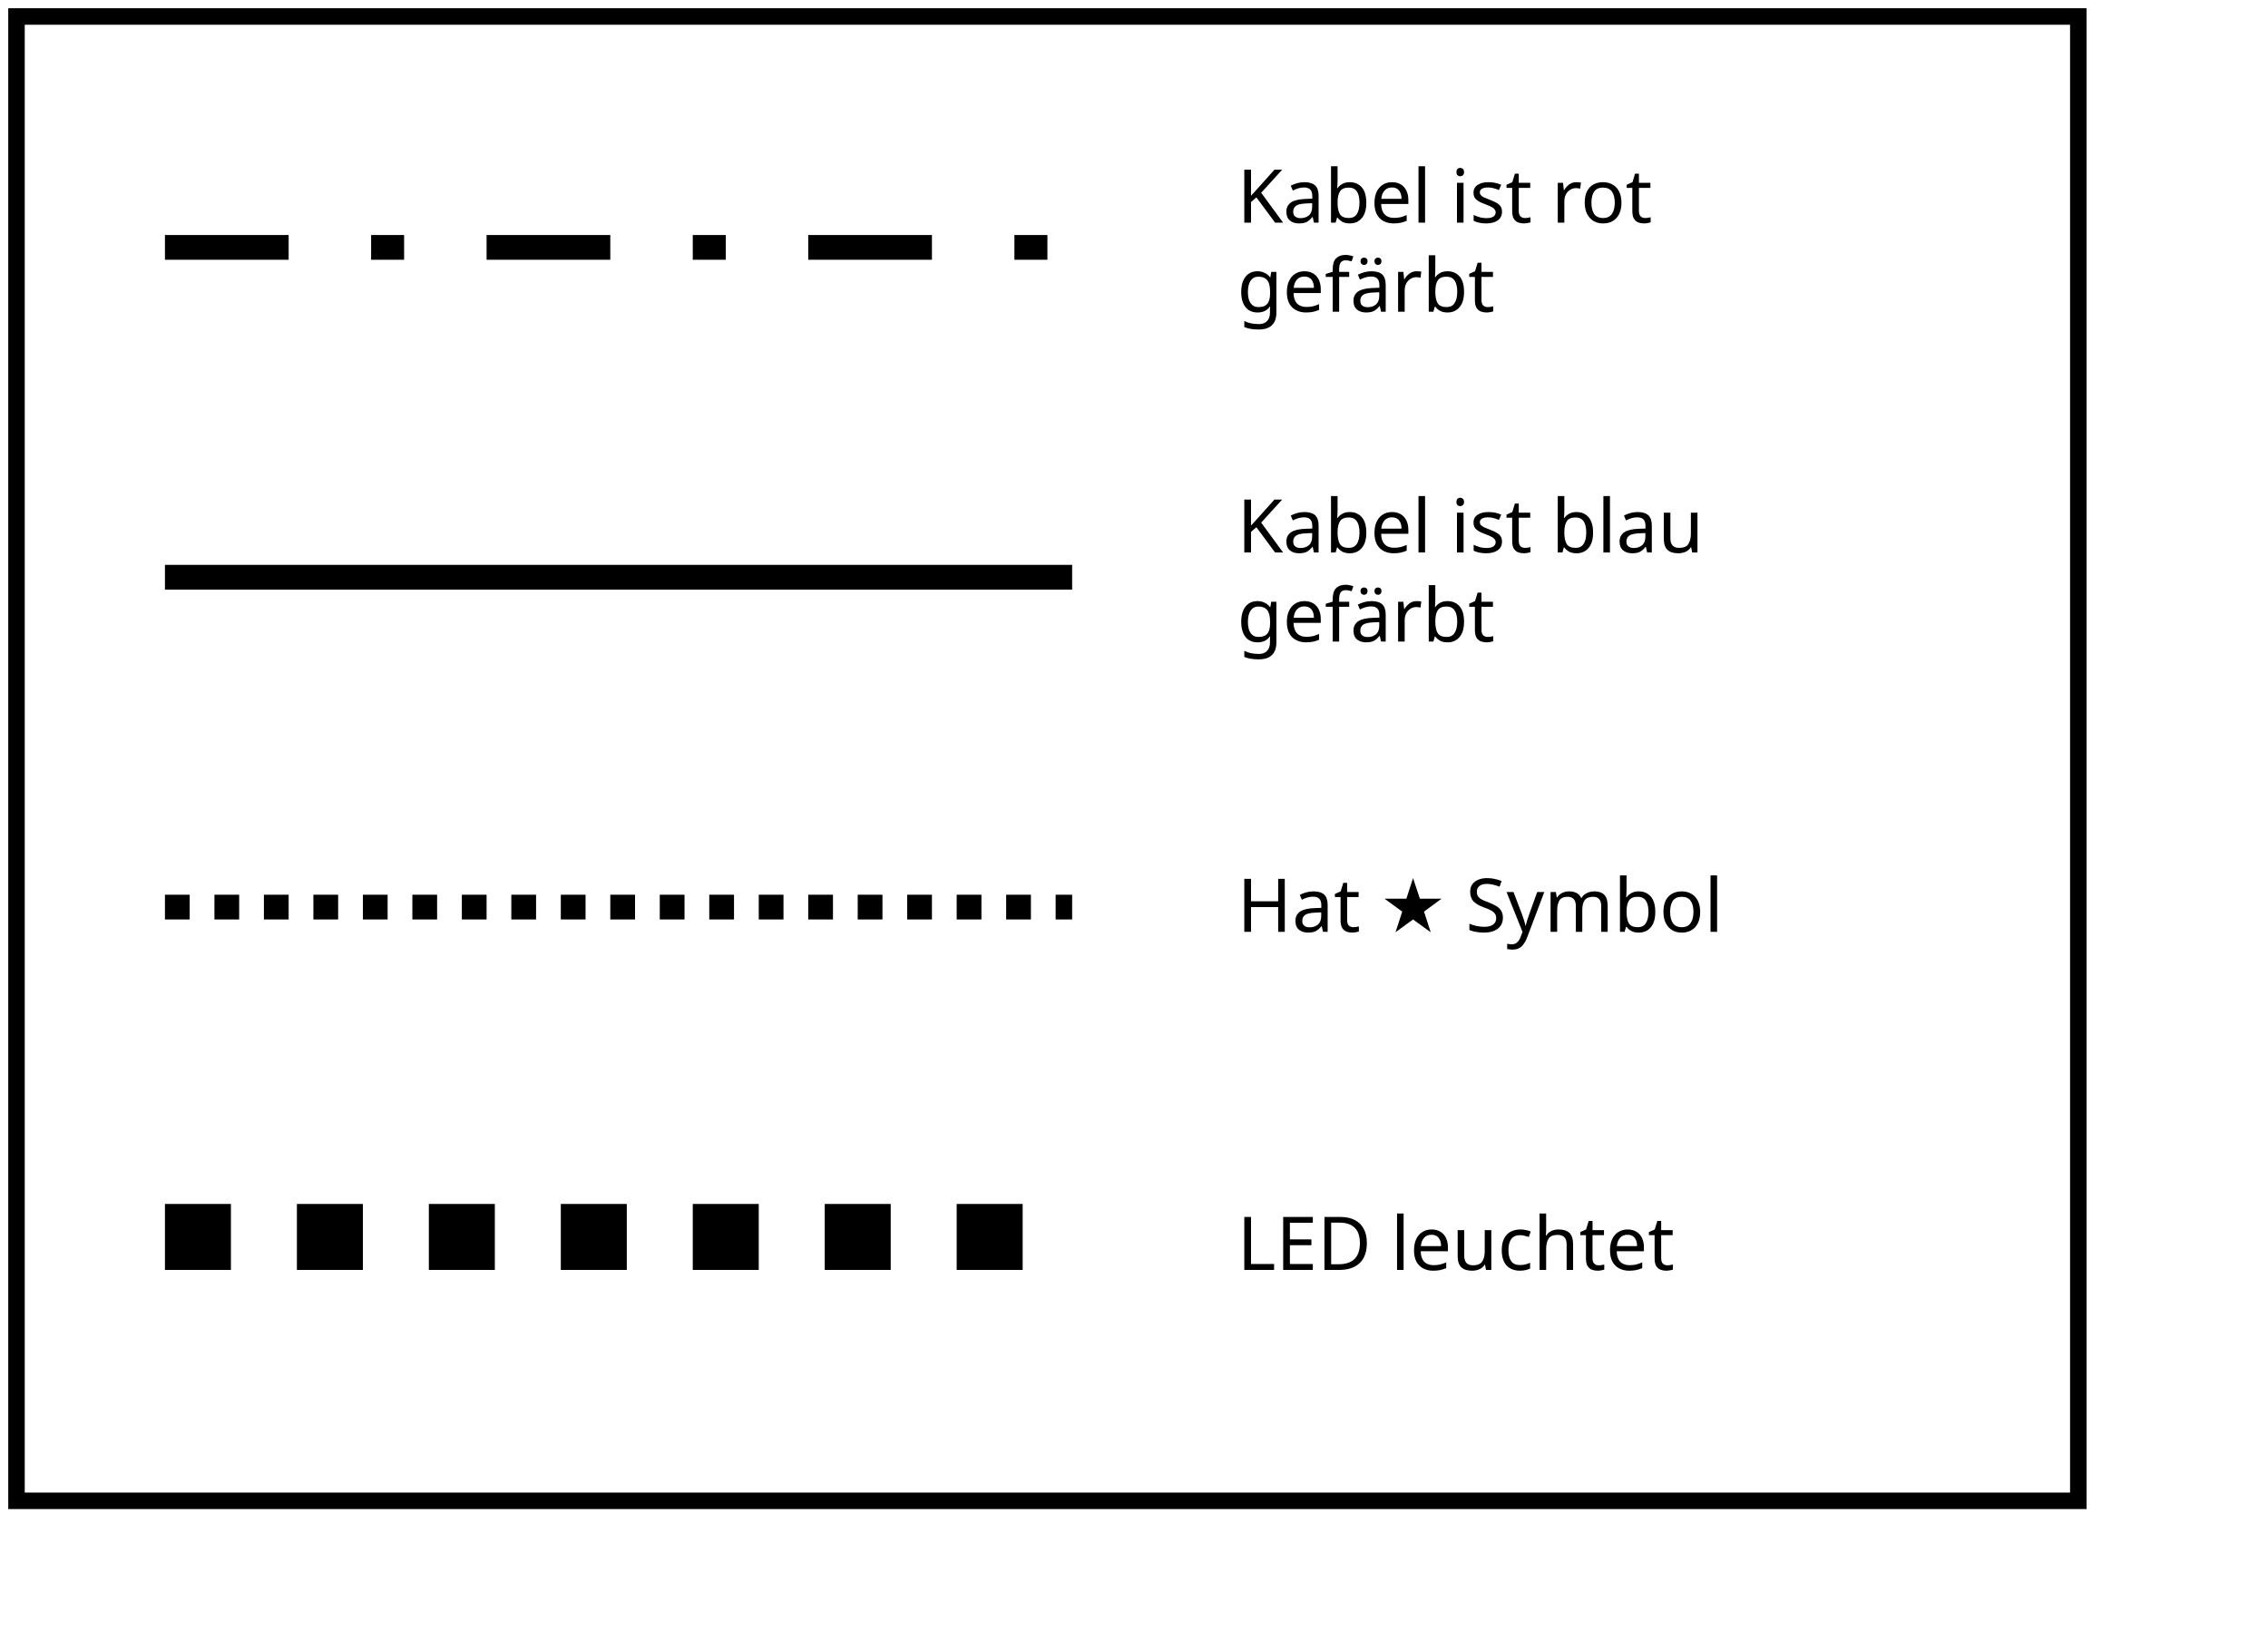
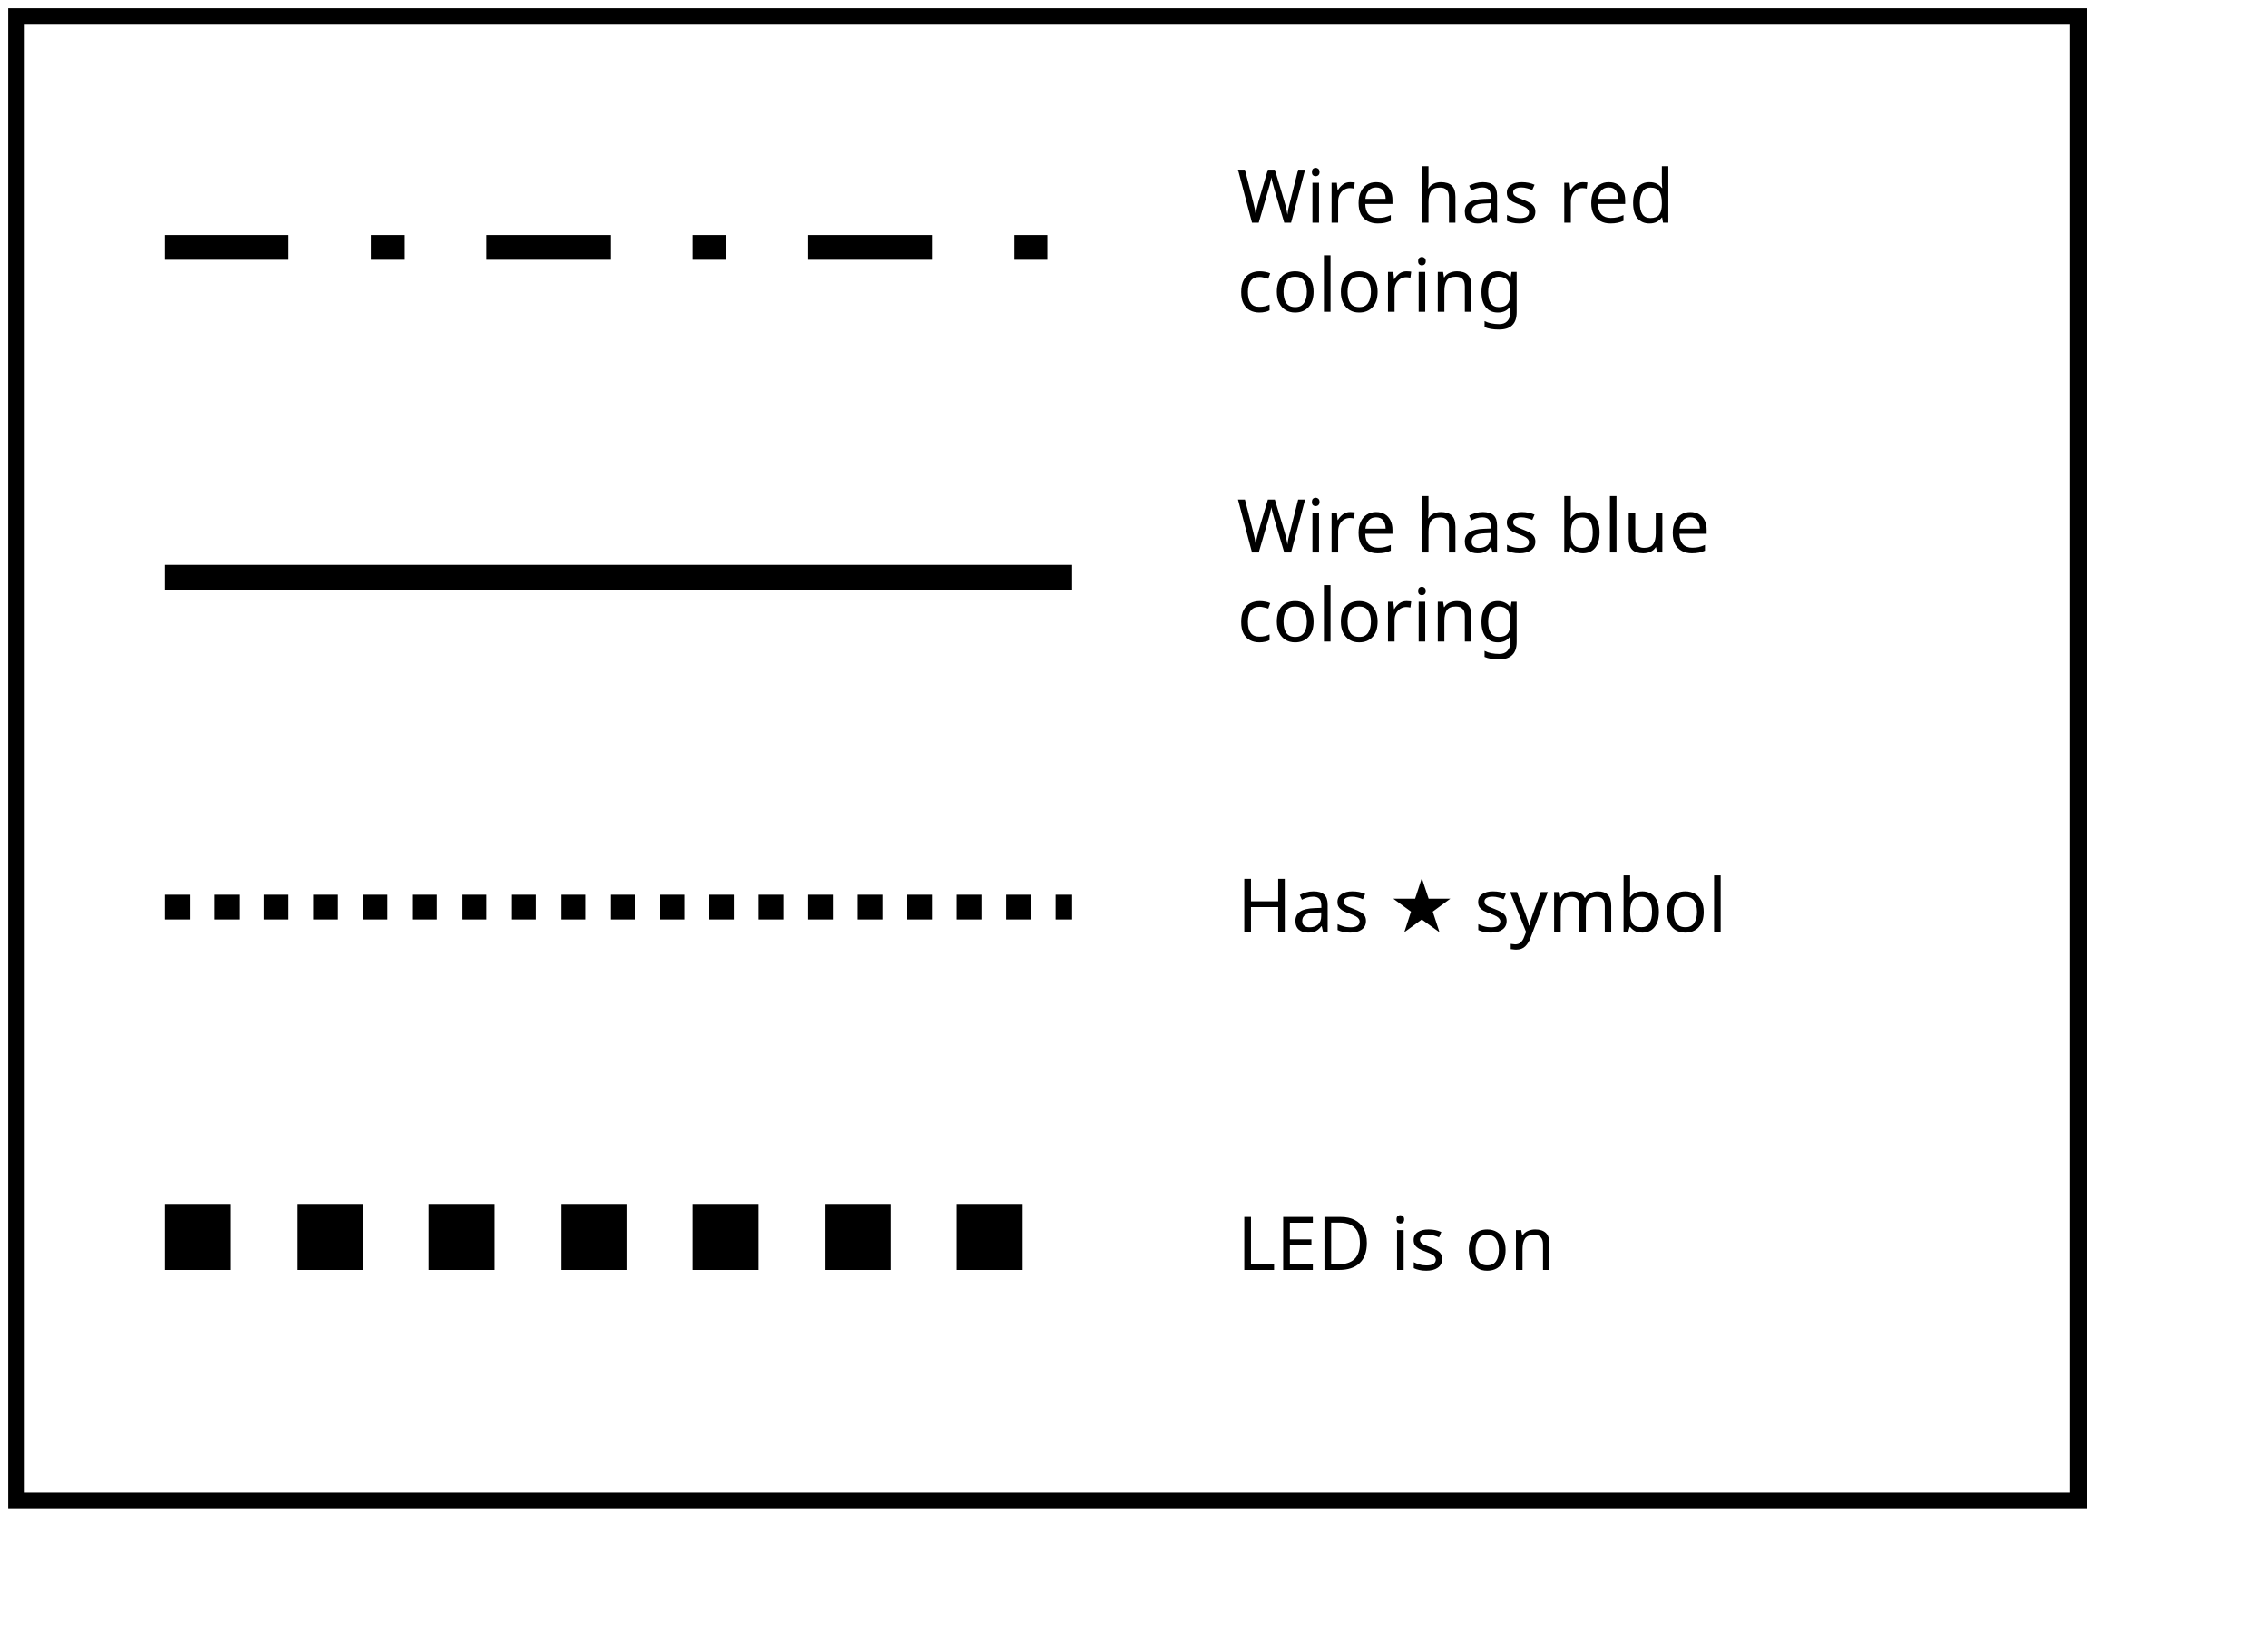
<svg xmlns="http://www.w3.org/2000/svg" width="100%" height="100%" viewBox="0 0 275 200" preserveAspectRatio="xMidYMid meet" version="1.1">
  <rect x="2" y="2" width="250" height="180" stroke="black" fill="none" stroke-width="2" stroke-dasharray="" />
  <line x1="20" x2="130" y1="30" y2="30" stroke="black" stroke-width="3" stroke-dasharray="15,10,4,10" fill="none" />
  <line x1="20" x2="130" y1="70" y2="70" stroke="black" stroke-width="3" stroke-dasharray="" fill="none" />
  <line x1="20" x2="130" y1="110" y2="110" stroke="black" stroke-width="3" stroke-dasharray="3" fill="none" />
  <line x1="20" x2="130" y1="150" y2="150" stroke="black" stroke-width="8" stroke-dasharray="8" fill="none" />
  <text font-family="Special Elite, sans-serif" text-anchor="left-middle" x="150" y="27" font-size="0.75em">
-     <tspan>Kabel ist rot</tspan>
-     <tspan x="150" dy="1.2em">gefärbt</tspan>
+     <tspan>Wire has red</tspan>
+     <tspan x="150" dy="1.2em">coloring</tspan>
  </text>
  <text font-family="Special Elite, sans-serif" text-anchor="left-middle" x="150" y="67" font-size="0.75em">
-     <tspan>Kabel ist blau</tspan>
-     <tspan x="150" dy="1.2em">gefärbt</tspan>
+     <tspan>Wire has blue</tspan>
+     <tspan x="150" dy="1.2em">coloring</tspan>
  </text>
  <text font-family="Special Elite, sans-serif" text-anchor="left-middle" x="150" y="113" font-size="0.75em">
-     <tspan>Hat ★ Symbol</tspan>
+     <tspan>Has ★ symbol</tspan>
  </text>
  <text font-family="Special Elite, sans-serif" text-anchor="left-middle" x="150" y="154" font-size="0.75em">
-     <tspan>LED leuchtet</tspan>
+     <tspan>LED is on</tspan>
  </text>
</svg>
